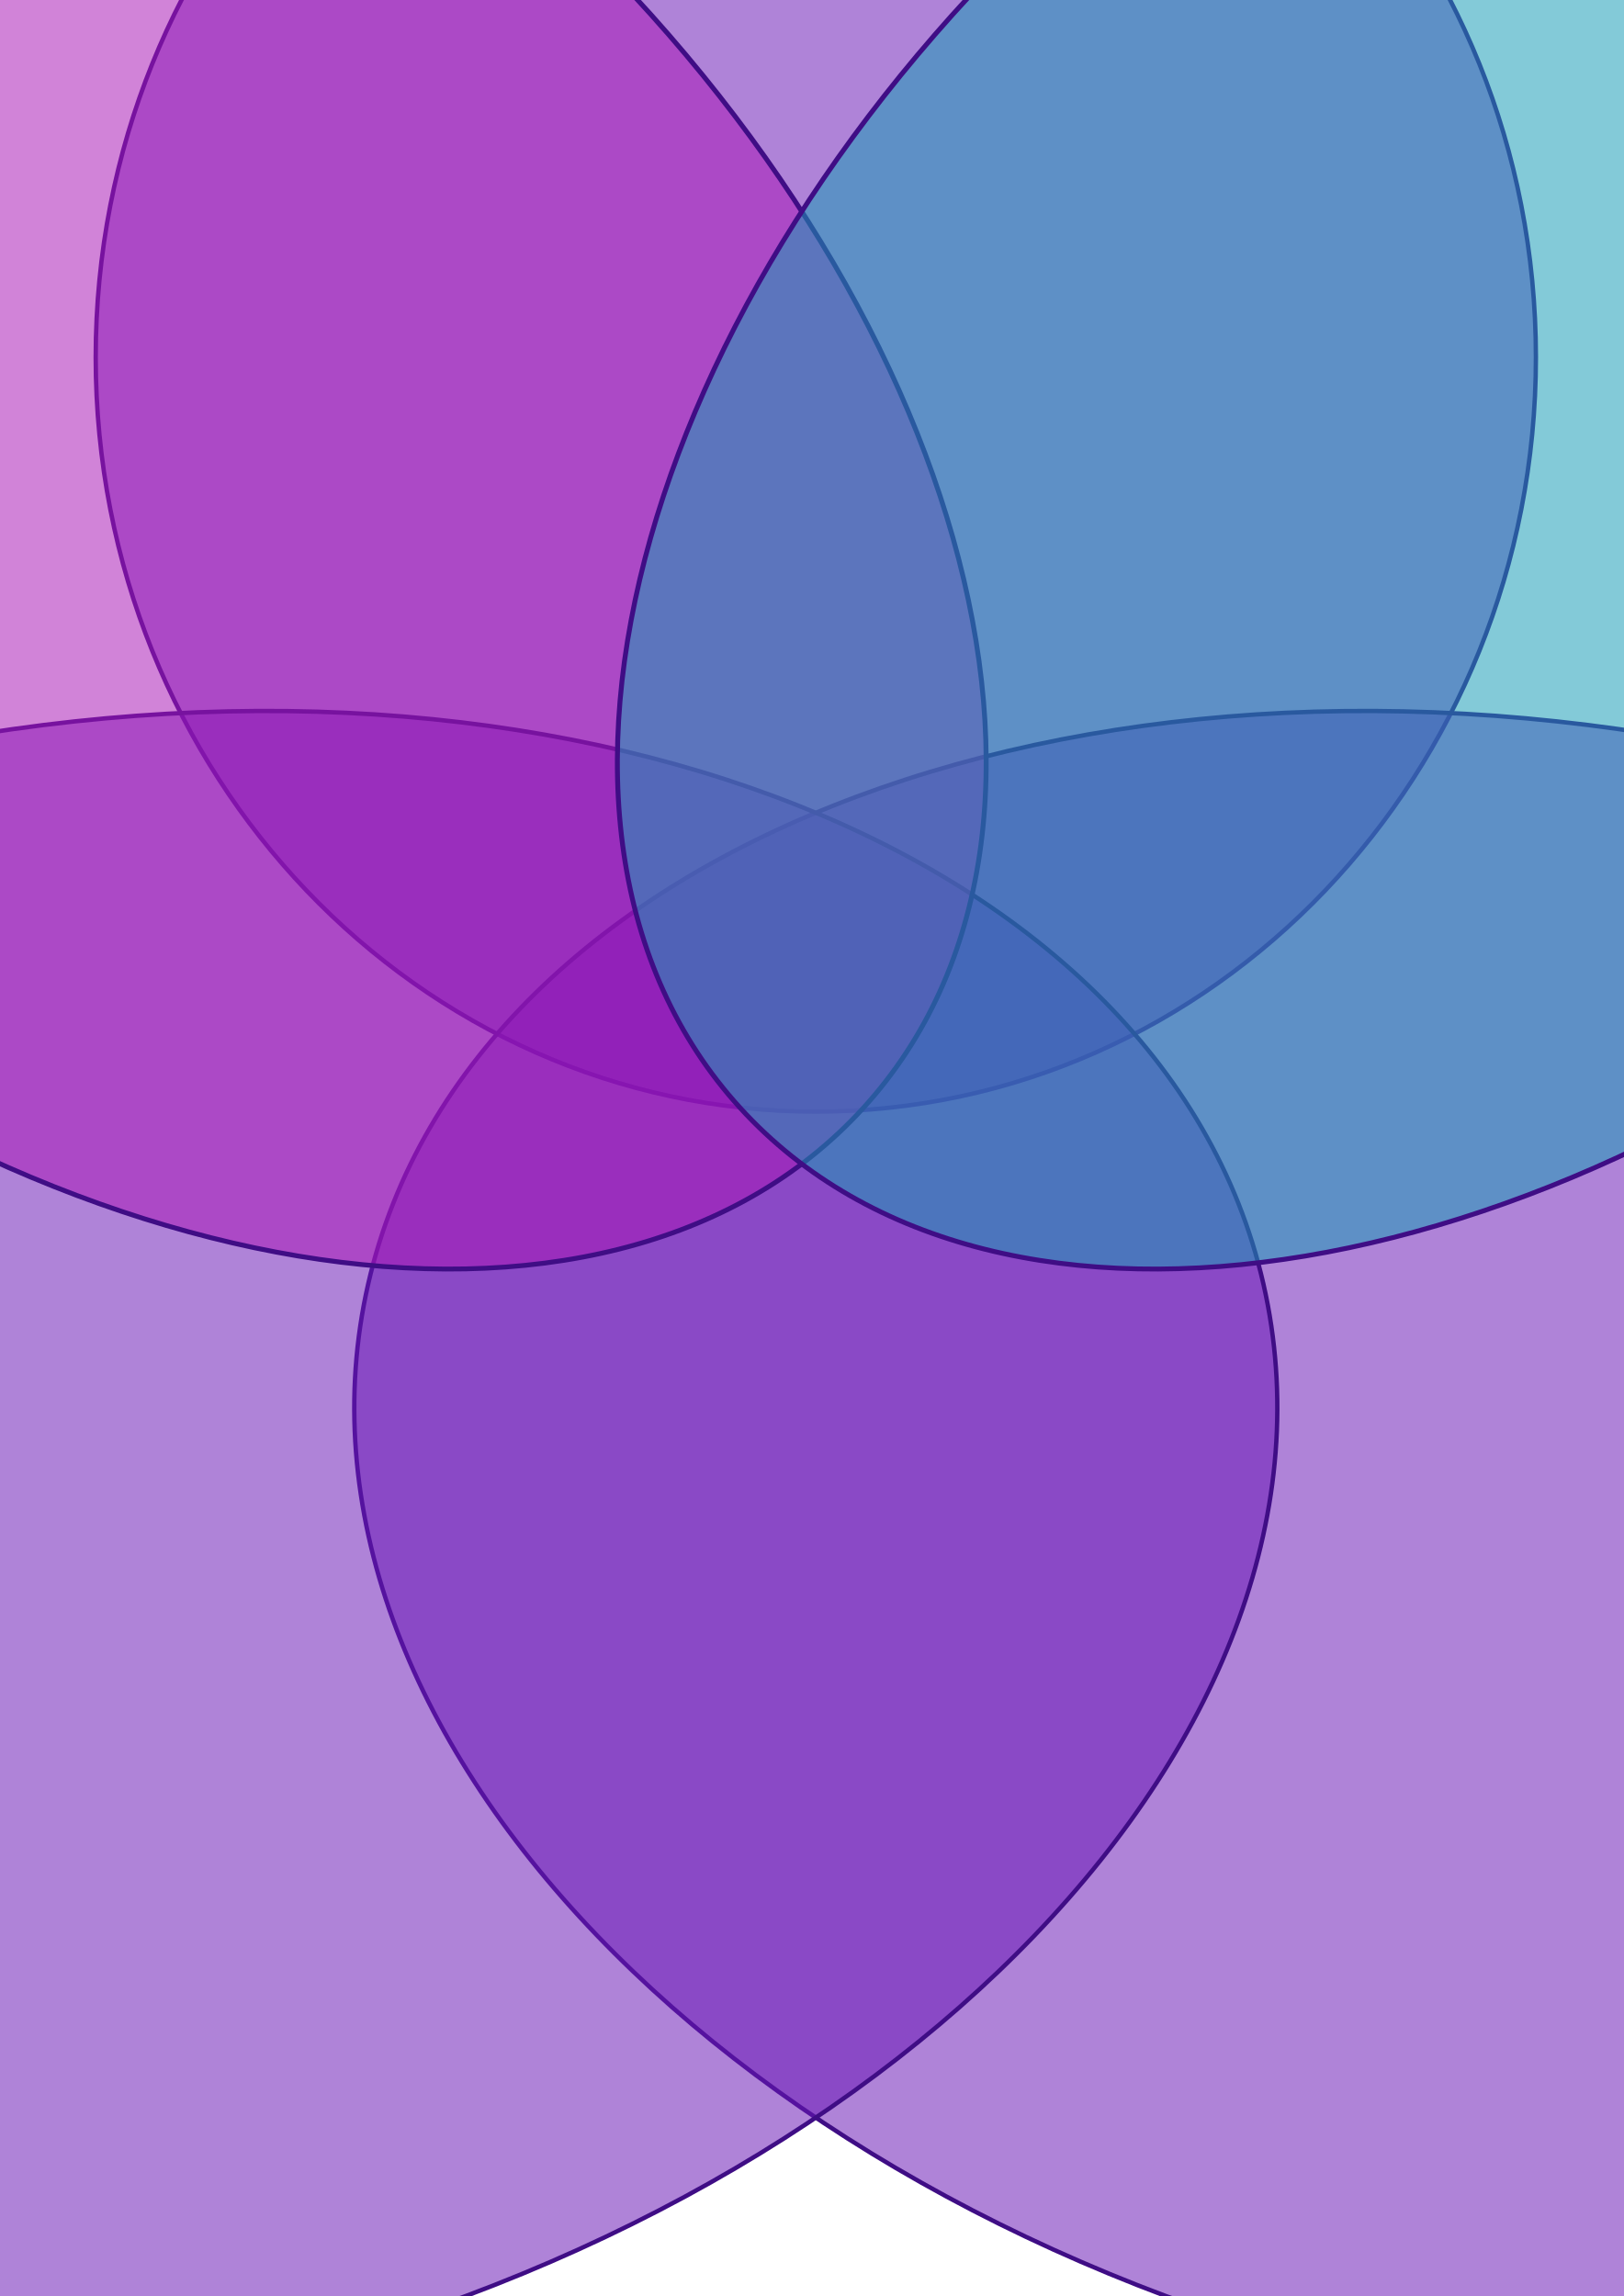
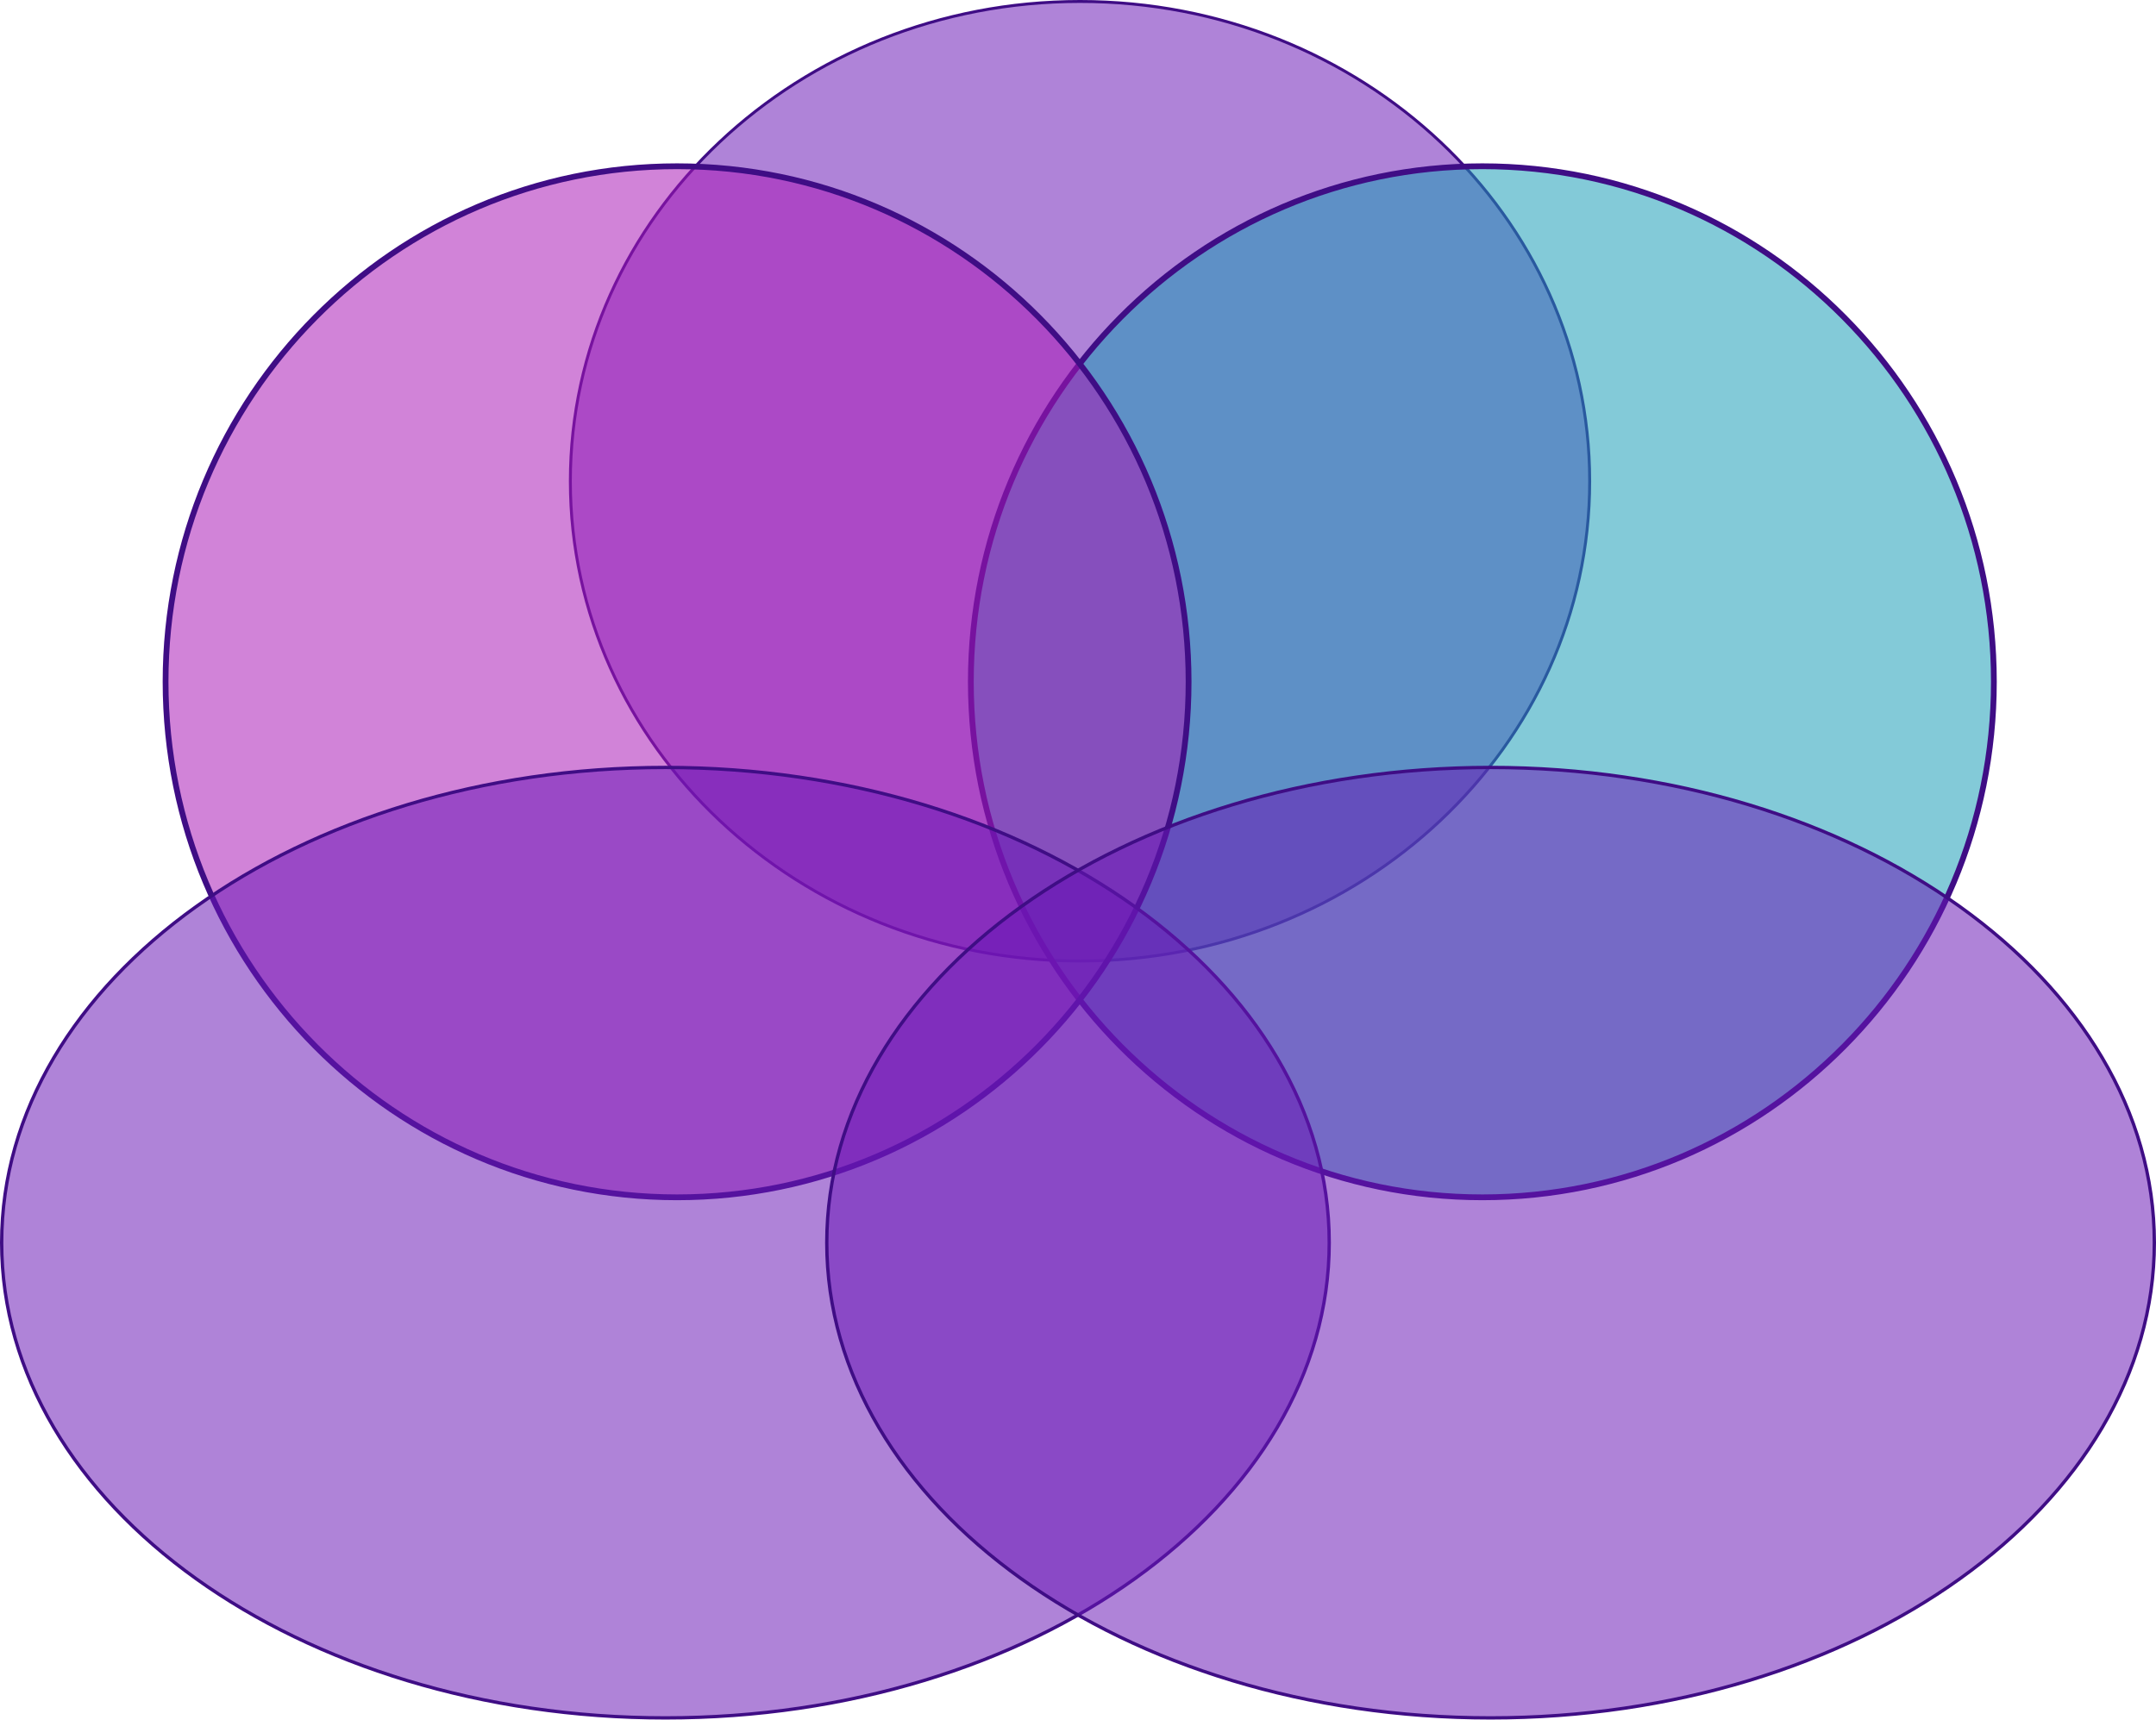
- <svg xmlns="http://www.w3.org/2000/svg" width="210mm" height="297mm" viewBox="0 0 744.094 1052.362" id="svg2" version="1.1">
+ <svg xmlns="http://www.w3.org/2000/svg" width="438.251mm" height="349.633mm" viewBox="0 0 1552.857 1238.857" id="svg2" version="1.1">
  <defs id="defs4" />
-   <g id="layer1" style="display:inline">
-     <ellipse style="opacity:1;fill:#6918b7;fill-opacity:0.533;stroke:#3f0d85;stroke-width:2;stroke-linecap:round;stroke-linejoin:round;stroke-miterlimit:4;stroke-dasharray:none;stroke-dashoffset:0;stroke-opacity:1" id="path4203" cx="373.857" cy="163.791" rx="330" ry="345.714" />
-     <ellipse ry="378.571" rx="575.714" cy="536.286" cx="871.138" id="ellipse4205" style="opacity:1;fill:#6918b7;fill-opacity:0.533;stroke:#3f0d85;stroke-width:2;stroke-linecap:round;stroke-linejoin:round;stroke-miterlimit:4;stroke-dasharray:none;stroke-dashoffset:0;stroke-opacity:1" transform="matrix(0.9749398,0.2224688,-0.2224688,0.9749398,0,0)" />
-     <ellipse transform="matrix(-0.9749398,0.2224688,0.2224688,0.9749398,0,0)" style="opacity:1;fill:#6918b7;fill-opacity:0.533;stroke:#3f0d85;stroke-width:2;stroke-linecap:round;stroke-linejoin:round;stroke-miterlimit:4;stroke-dasharray:none;stroke-dashoffset:0;stroke-opacity:1" id="ellipse4212" cx="142.162" cy="702.629" rx="575.714" ry="378.571" />
-     <ellipse style="opacity:1;fill:#aa18b7;fill-opacity:0.533;stroke:#3f0d85;stroke-width:2.235;stroke-linecap:round;stroke-linejoin:round;stroke-miterlimit:4;stroke-dasharray:none;stroke-dashoffset:0;stroke-opacity:1" id="path4216" cx="136.911" cy="116.949" rx="497.637" ry="315.006" transform="matrix(0.747592,0.6641583,-0.6736449,0.7390552,0,0)" />
-     <ellipse transform="matrix(-0.747592,0.6641583,0.6736449,0.7390552,0,0)" ry="315.006" rx="497.637" cy="605.05" cx="-406.233" id="ellipse4219" style="opacity:1;fill:#189cb7;fill-opacity:0.533;stroke:#3f0d85;stroke-width:2.235;stroke-linecap:round;stroke-linejoin:round;stroke-miterlimit:4;stroke-dasharray:none;stroke-dashoffset:0;stroke-opacity:1" />
+   <g id="layer1" style="display:inline" transform="translate(398.2859,325.4949)">
+     <ellipse style="opacity:1;fill:#6918b7;fill-opacity:0.533;stroke:#3f0d85;stroke-width:2.109;stroke-linecap:round;stroke-linejoin:round;stroke-miterlimit:4;stroke-dasharray:none;stroke-dashoffset:0;stroke-opacity:1" id="path4203" cx="379.597" cy="21.219" rx="367.088" ry="345.66" />
+     <ellipse style="opacity:1;fill:#189cb7;fill-opacity:0.533;stroke:#3f0d85;stroke-width:4.164;stroke-linecap:round;stroke-linejoin:round;stroke-miterlimit:4;stroke-dasharray:none;stroke-dashoffset:0;stroke-opacity:1" id="path4240" cx="669.382" cy="165.694" rx="368.418" ry="371.418" />
+     <ellipse cy="165.694" cx="89.382" id="circle4242" style="opacity:1;fill:#aa18b7;fill-opacity:0.533;stroke:#3f0d85;stroke-width:4.164;stroke-linecap:round;stroke-linejoin:round;stroke-miterlimit:4;stroke-dasharray:none;stroke-dashoffset:0;stroke-opacity:1" rx="368.418" ry="371.418" />
+     <ellipse style="opacity:1;fill:#6918b7;fill-opacity:0.533;stroke:#3f0d85;stroke-width:2.396;stroke-linecap:round;stroke-linejoin:round;stroke-miterlimit:4;stroke-dasharray:none;stroke-dashoffset:0;stroke-opacity:1" id="ellipse4248" cx="81" cy="569.791" rx="478.088" ry="342.374" />
+     <ellipse ry="342.374" rx="478.088" cy="569.791" cx="675.286" id="ellipse4250" style="opacity:1;fill:#6918b7;fill-opacity:0.533;stroke:#3f0d85;stroke-width:2.396;stroke-linecap:round;stroke-linejoin:round;stroke-miterlimit:4;stroke-dasharray:none;stroke-dashoffset:0;stroke-opacity:1" />
  </g>
-   <g id="layer2" style="display:none">
+   <g id="layer2" style="display:none" transform="translate(398.2859,325.4949)">
    <path id="path4150" d="m 384.539,120.737 c 0,0 238.396,408.102 -189.909,511.137 -20.887,4.052 -20.633,-8.752 -12.803,-31.274 0,0 85.77,-242.111 416.183,-270.721 41.313,-2.603 76.247,6.461 1.898,76.455 -250.27,235.611 -437.648,19.065 -454.569,0 -40.222,-45.321 -62.759,-81.799 -1.653,-76.455 171.54,18.878 351.349,100.165 418.345,275.83 4.096,10.983 12.855,32.208 -14.529,26.165 C 119.198,528.838 357.594,120.737 357.594,120.737 c 7.302,-11.758 14.405,-24.91 26.945,0 z" style="fill:none;fill-rule:evenodd;stroke:#000000;stroke-width:5;stroke-linecap:butt;stroke-linejoin:miter;stroke-miterlimit:4;stroke-dasharray:none;stroke-opacity:1" />
  </g>
-   <g id="layer3" />
+   <g id="layer3" transform="translate(398.2859,325.4949)" />
</svg>
